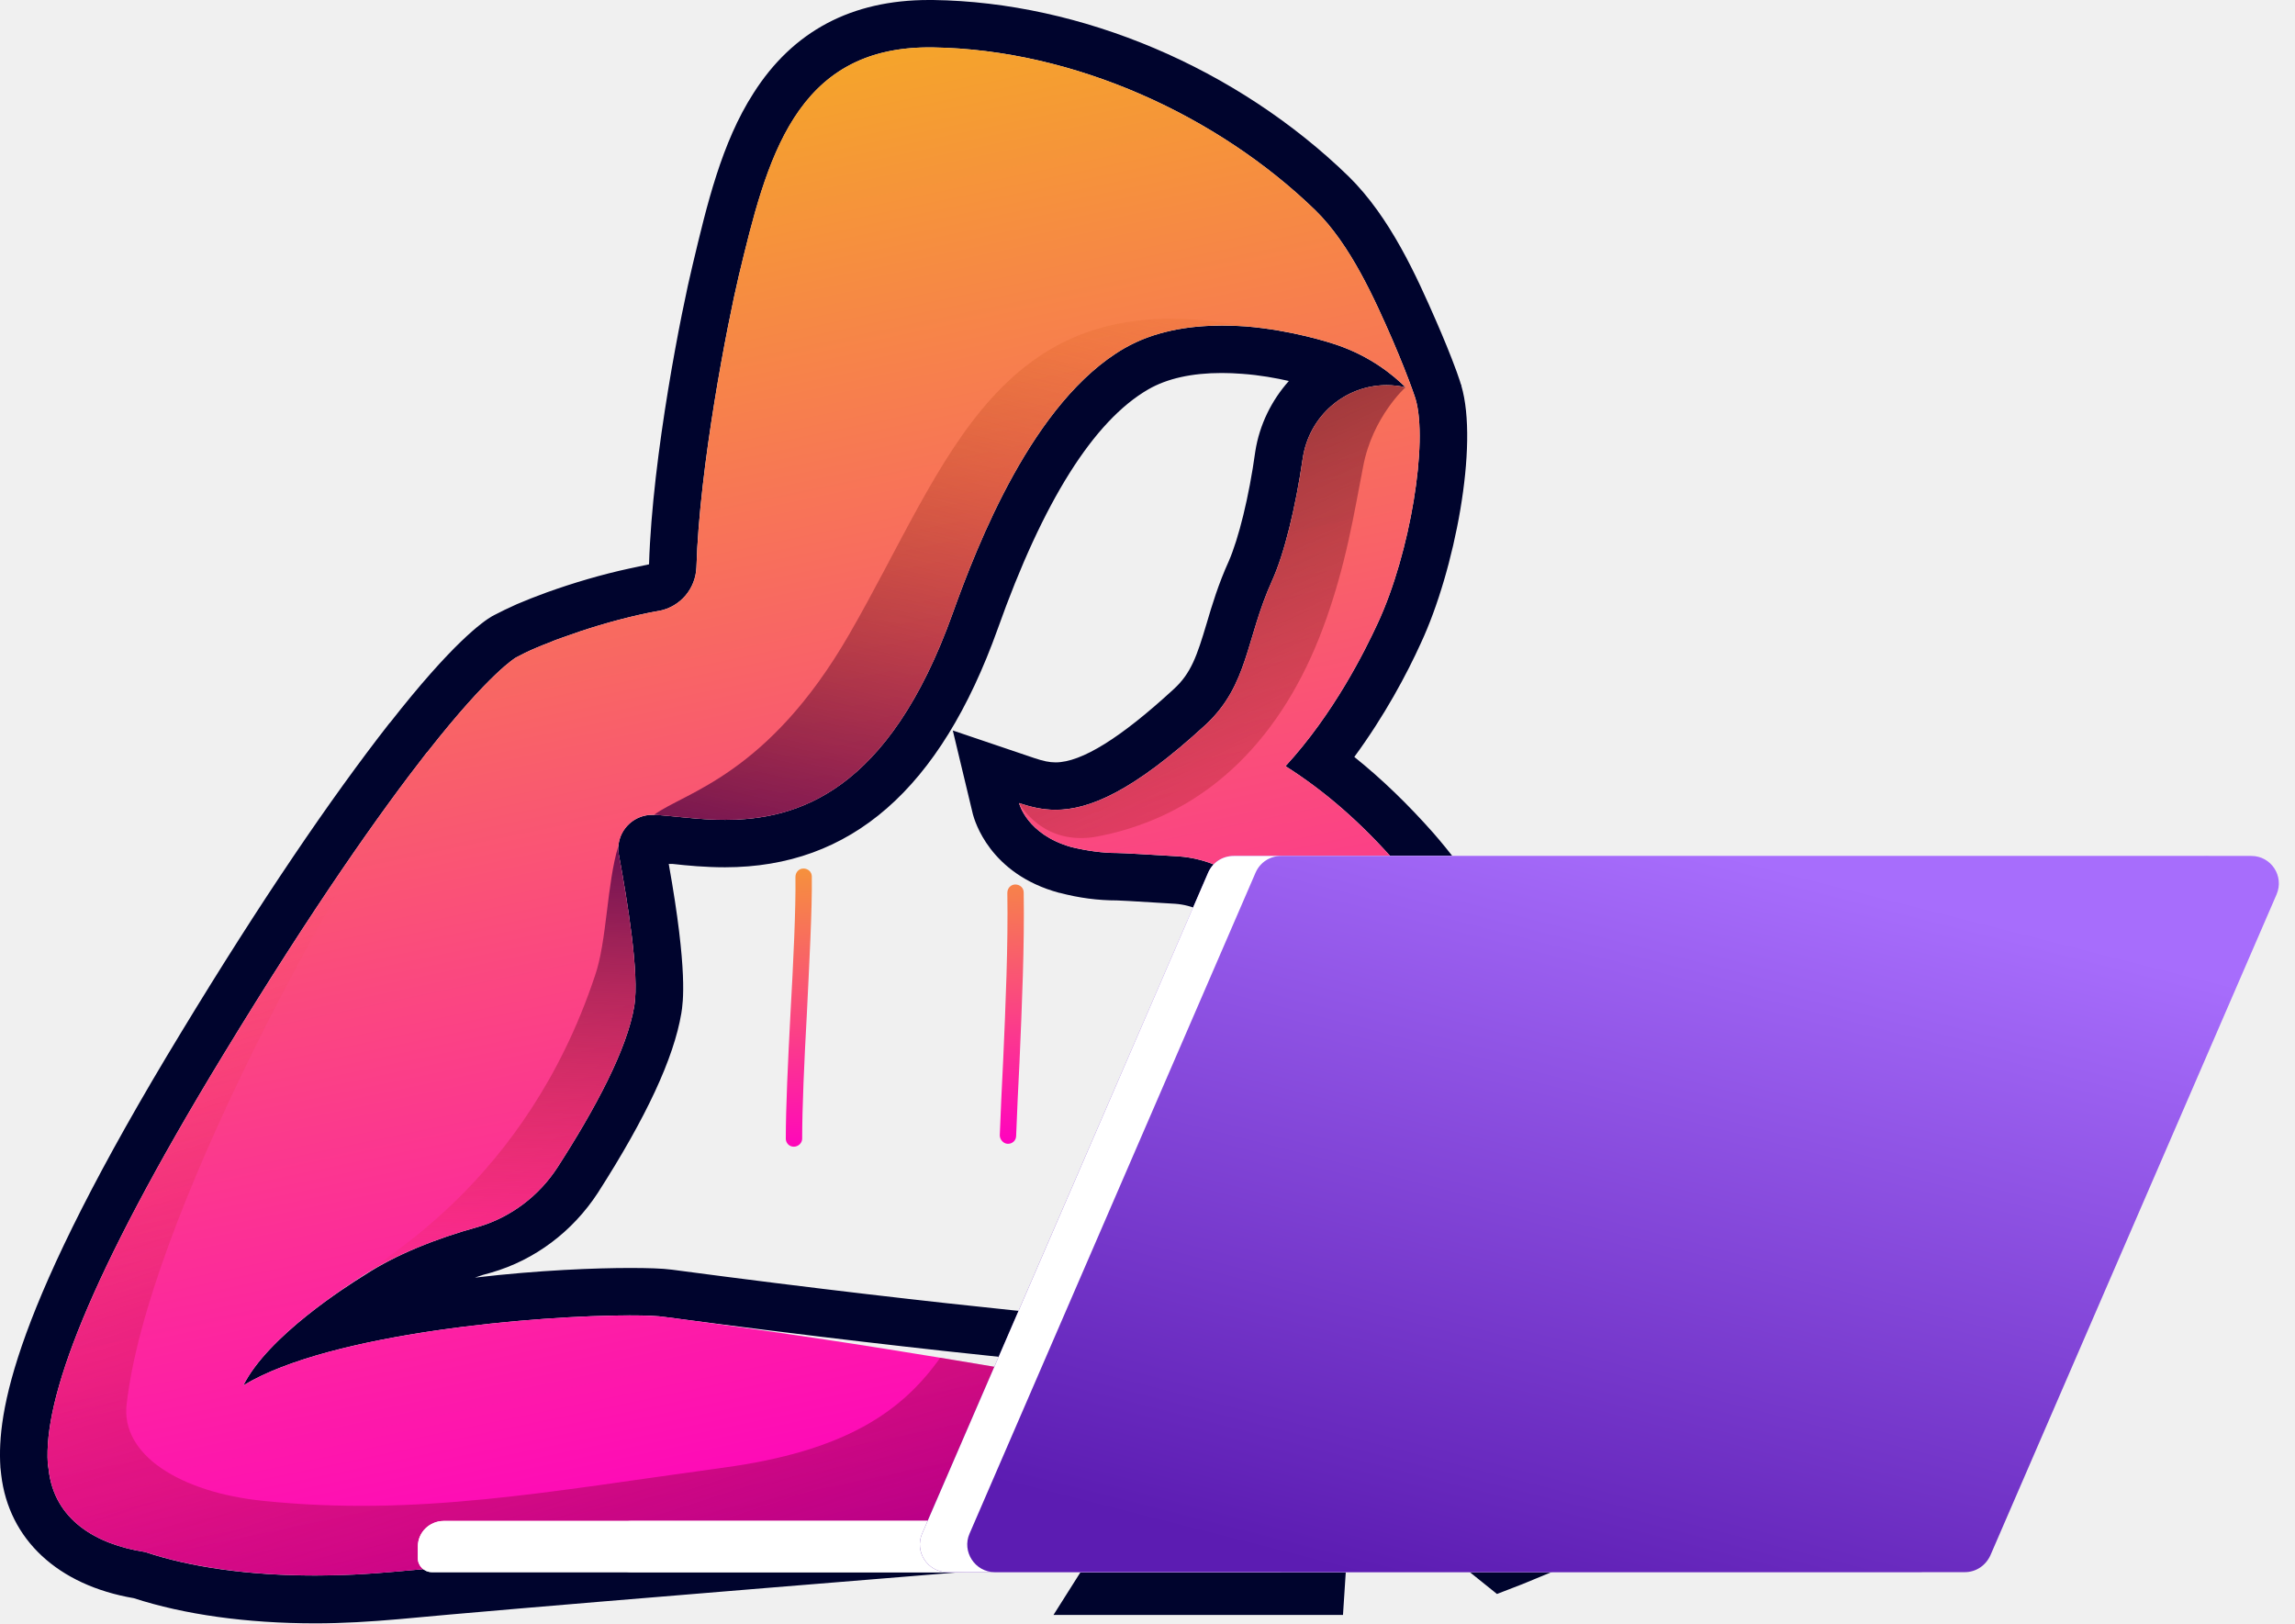
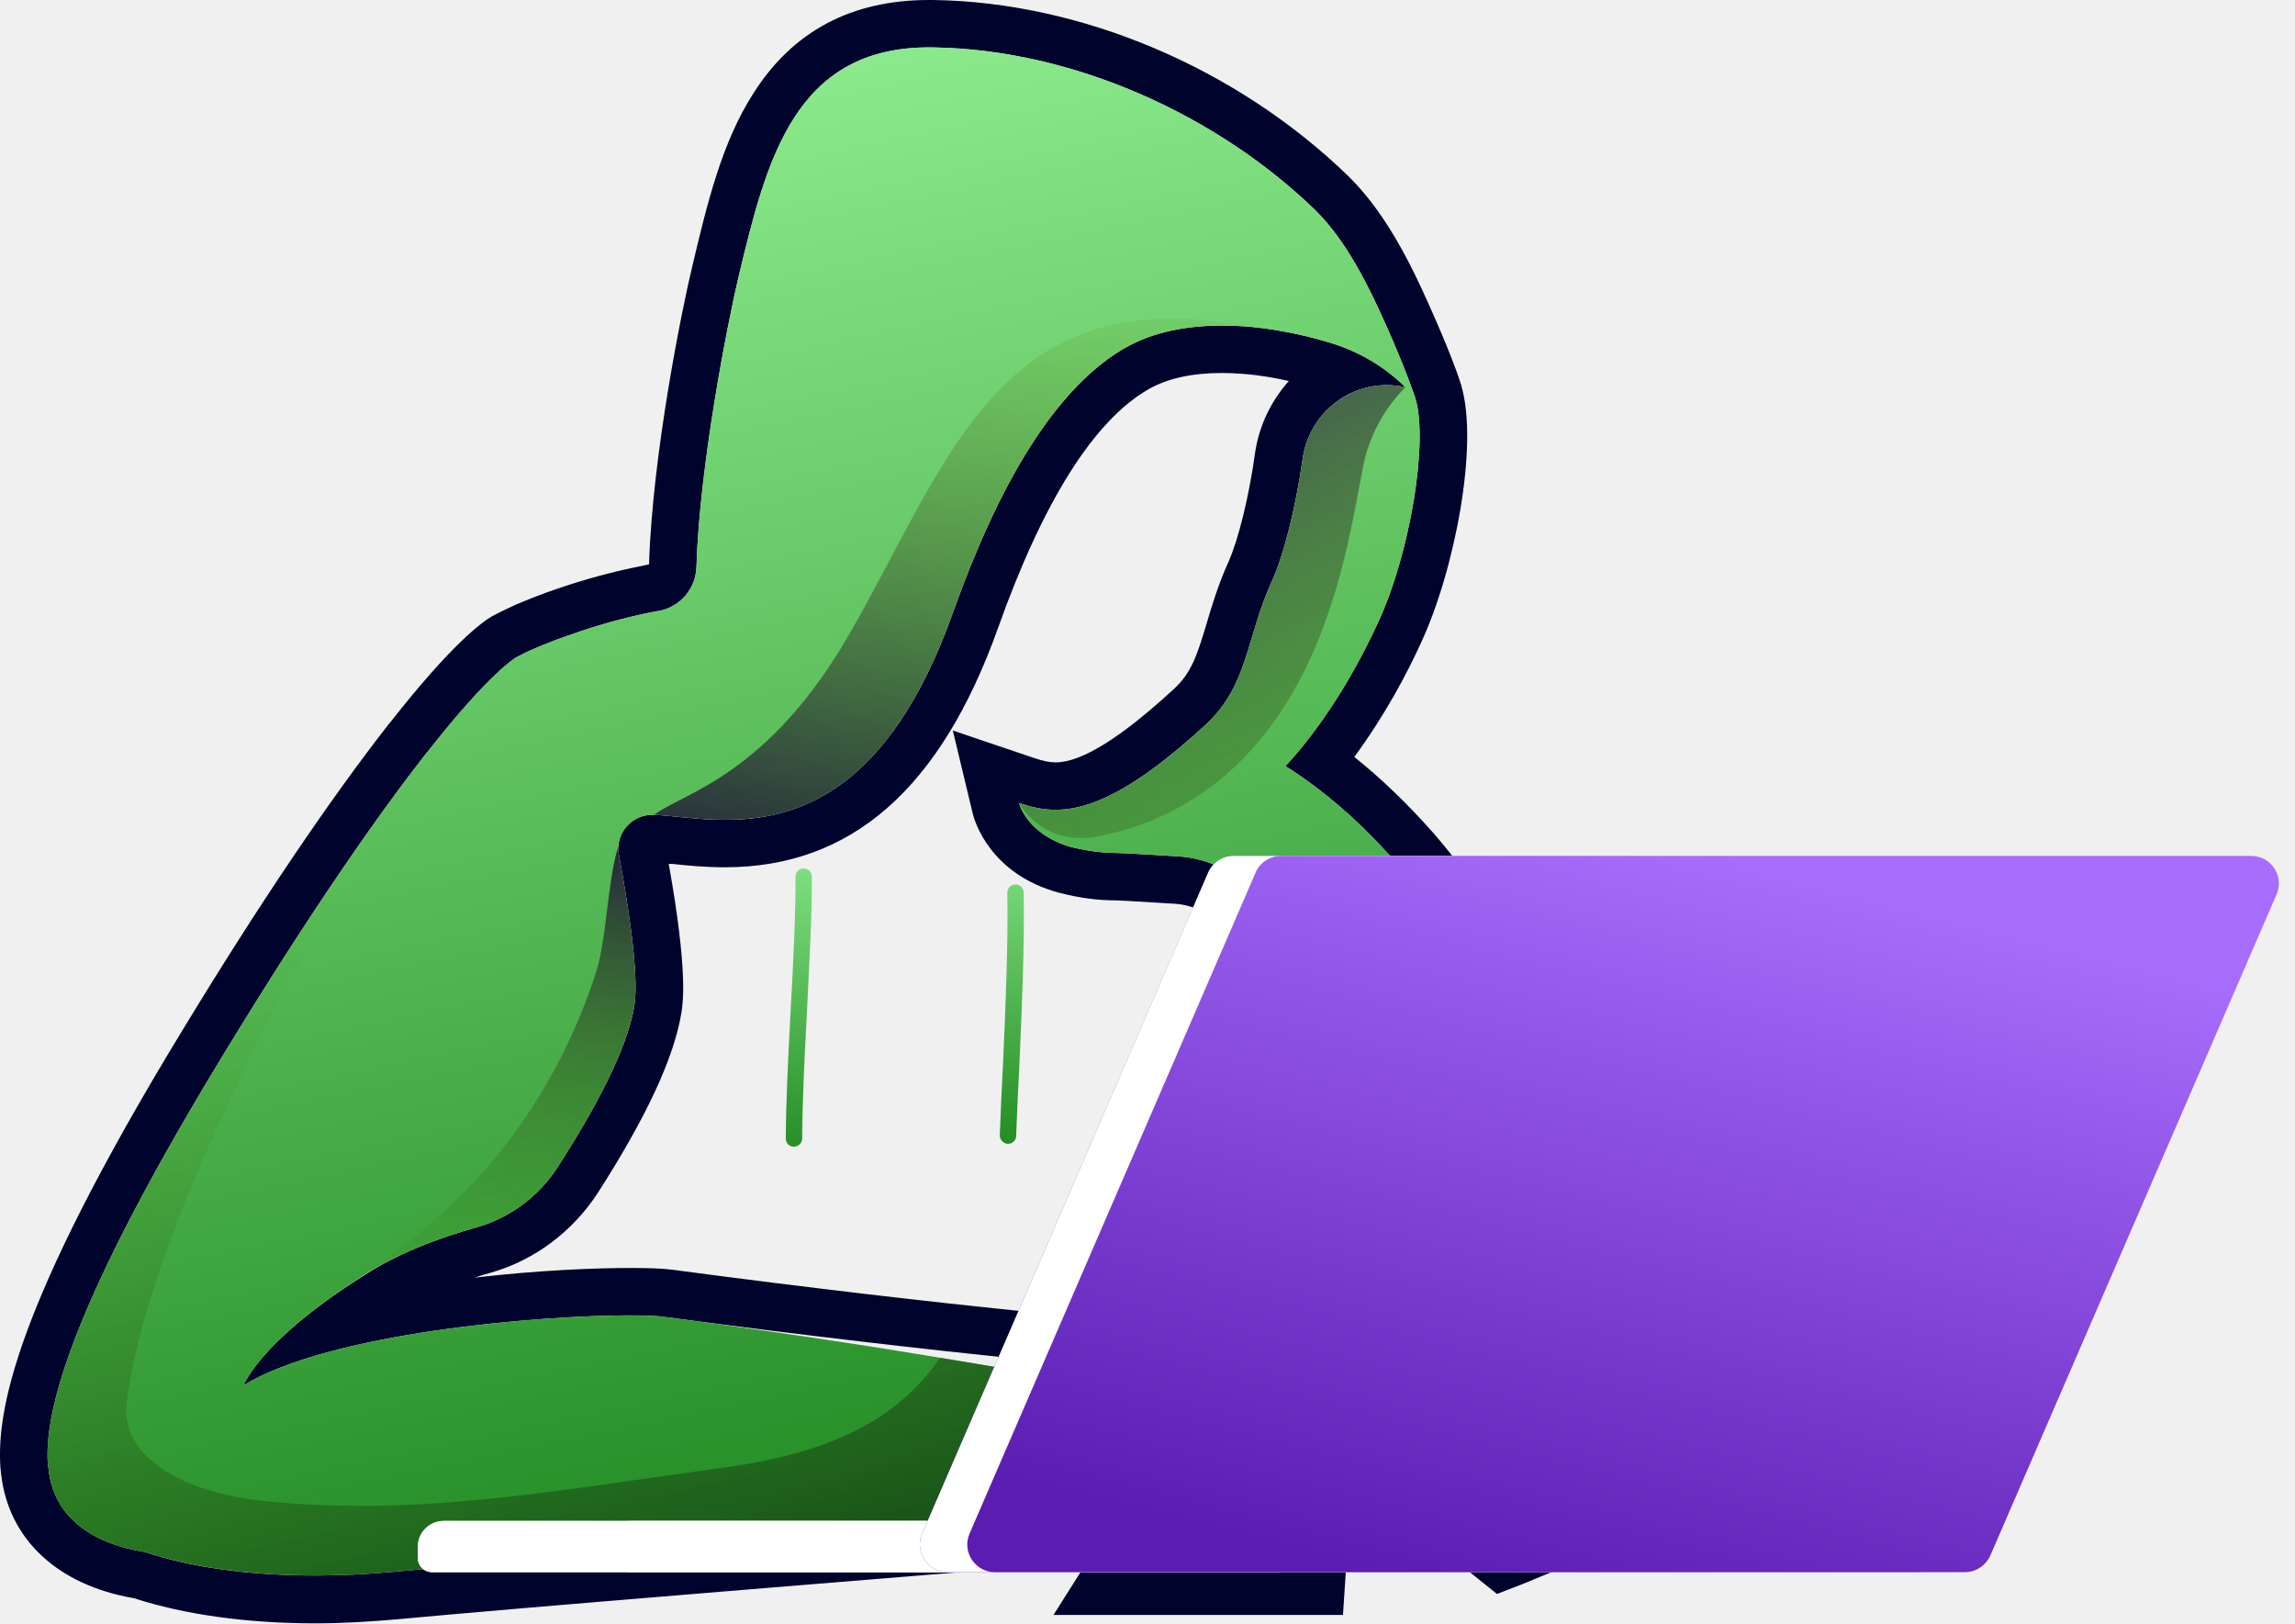
<svg xmlns="http://www.w3.org/2000/svg" width="123" height="87" viewBox="0 0 123 87" fill="none">
  <path fill-rule="evenodd" clip-rule="evenodd" d="M40.384 4.992C38.675 7.645 37.888 10.973 37.123 14.189C36.561 16.483 34.964 24.375 34.785 30.244C34.44 30.319 34.087 30.394 33.728 30.469C32.266 30.784 30.737 31.234 29.298 31.751C29.013 31.856 28.736 31.961 28.466 32.066C28.211 32.171 27.956 32.276 27.701 32.38C27.252 32.583 26.824 32.785 26.442 32.988L26.419 33.01H26.397C25.857 33.325 24.238 34.472 20.91 38.722L20.888 38.744L20.865 38.767C17.717 42.792 13.962 48.323 9.757 55.249C0.65 70.203 -0.159 75.734 0.02 78.613V78.635C0.035 78.785 0.05 78.92 0.065 79.04C0.47 82.503 3.101 84.954 7.171 85.651C9.87 86.528 13.22 87 16.908 87C18.347 87 19.854 86.91 21.383 86.775C22.17 86.708 23.091 86.618 24.103 86.528C33.548 85.696 51.289 84.279 51.469 84.257L52.211 84.189L52.819 83.74C62.51 76.341 63.005 74.947 63.252 74.273L64.399 71.125L61.049 70.855C60.959 70.855 51.559 70.113 35.999 68.044C35.481 67.977 34.717 67.954 33.75 67.954C31.996 67.954 28.893 68.066 25.453 68.471C25.737 68.366 26.03 68.276 26.33 68.201C28.668 67.527 30.692 65.998 32.041 63.929C34.65 59.859 36.111 56.711 36.516 54.305C36.606 53.743 36.876 52.079 35.841 46.3C35.916 46.3 35.984 46.3 36.044 46.3C36.831 46.389 37.798 46.48 38.855 46.48C45.6 46.48 50.39 42.297 53.471 33.707C55.899 26.871 58.62 22.554 61.543 20.867C62.555 20.283 63.882 19.99 65.478 19.99C65.838 19.99 66.206 20.005 66.58 20.035C67.525 20.103 68.379 20.26 69.076 20.418C68.154 21.452 67.502 22.756 67.277 24.195C66.94 26.646 66.378 28.873 65.861 30.064C65.299 31.301 64.961 32.425 64.669 33.415C64.152 35.146 63.837 36.091 62.892 36.945C60.082 39.531 57.968 40.858 56.574 40.858C56.236 40.858 55.922 40.79 55.45 40.633L51.065 39.149L52.144 43.646C52.234 43.961 53.021 46.839 56.776 47.851H56.799C57.811 48.121 58.845 48.256 59.857 48.256C59.947 48.256 60.441 48.278 62.983 48.436C64.849 48.571 66.288 50.055 66.378 51.899C66.918 64.491 66.355 67.999 66.131 68.853C65.636 69.978 61.858 77.668 60.352 80.299C59.924 81.064 59.452 81.828 58.935 82.638L56.461 86.55H71.977L72.134 84.144C72.134 84.122 72.269 82.098 72.404 79.107C76.159 82.165 79.038 84.459 79.083 84.504L80.23 85.426L81.624 84.886C81.759 84.819 85.154 83.47 88.572 81.941C90.618 80.996 92.26 80.187 93.407 79.512C94.733 78.77 97.162 77.376 96.555 75.015C96.15 73.373 90.236 64.064 88.415 61.231C86.009 57.475 80.05 48.346 76.834 44.658C75.462 43.106 74.068 41.757 72.584 40.566C74.203 38.362 75.395 36.136 76.159 34.449C77.958 30.581 79.263 23.858 78.318 20.665V20.62L78.296 20.598C78.296 20.598 78.228 20.35 78.071 19.923C77.734 19.001 77.351 18.079 76.969 17.202C75.935 14.841 74.518 11.648 72.269 9.444C66.288 3.643 57.968 0.112 50.008 0C49.933 0 49.858 0 49.783 0C45.645 0 42.497 1.664 40.384 4.992ZM49.985 2.541C57.608 2.653 65.299 6.229 70.493 11.266C72.382 13.11 73.686 16.055 74.63 18.214C75.103 19.316 75.462 20.238 75.665 20.8C75.8 21.16 75.867 21.385 75.867 21.385C76.542 23.678 75.597 29.615 73.843 33.392C73.146 34.899 71.482 38.249 68.896 41.06C70.988 42.387 72.944 44.073 74.923 46.344C80.005 52.146 93.721 74.16 94.081 75.622C94.441 77.061 80.679 82.503 80.679 82.503C80.679 82.503 75.642 78.478 70.111 73.935C69.863 79.512 69.594 83.987 69.594 83.987H61.094C61.603 83.192 62.09 82.383 62.555 81.558C64.197 78.725 68.424 70.09 68.559 69.708C69.414 66.875 69.189 57.768 68.919 51.786C68.784 48.638 66.31 46.12 63.162 45.895C61.611 45.805 60.217 45.715 59.857 45.715C59.092 45.715 58.283 45.602 57.428 45.4C55.022 44.725 54.617 43.039 54.617 43.039C55.225 43.241 55.854 43.399 56.574 43.399C58.373 43.399 60.711 42.432 64.624 38.834C66.918 36.698 66.76 34.247 68.177 31.121C68.829 29.682 69.436 27.209 69.818 24.578C70.156 22.284 72.09 20.642 74.316 20.642C74.645 20.642 74.983 20.68 75.328 20.755C74.675 20.103 73.461 19.113 71.707 18.506C71.257 18.349 69.234 17.697 66.783 17.494C66.363 17.465 65.928 17.45 65.478 17.45C63.724 17.45 61.858 17.742 60.262 18.664C55.36 21.497 52.391 29.165 51.065 32.853C47.624 42.477 42.7 43.938 38.855 43.938C37.37 43.938 36.066 43.714 35.054 43.669C35.024 43.669 34.994 43.669 34.964 43.669C33.997 43.669 33.21 44.411 33.143 45.333C33.128 45.483 33.136 45.64 33.166 45.805C33.638 48.323 34.267 52.236 33.997 53.9C33.615 56.239 31.884 59.454 29.882 62.557C28.893 64.086 27.386 65.233 25.633 65.75C23.361 66.38 21.225 67.234 19.539 68.336C18.594 68.921 14.367 71.597 13.04 74.25C17.695 71.417 28.916 70.495 33.75 70.495C34.605 70.495 35.257 70.517 35.661 70.585C51.469 72.676 60.869 73.418 60.869 73.418C60.374 74.767 51.267 81.716 51.267 81.716C51.267 81.716 33.458 83.155 23.878 83.987C22.867 84.077 21.945 84.167 21.135 84.234C19.666 84.369 18.257 84.437 16.908 84.437C13.31 84.437 10.184 83.987 7.778 83.177C5.147 82.773 2.899 81.446 2.606 78.748C2.591 78.642 2.576 78.538 2.561 78.433C2.337 74.97 4.675 68.516 11.938 56.576C16.818 48.548 20.393 43.511 22.867 40.341C22.882 40.326 22.897 40.311 22.912 40.296C26.285 36.001 27.656 35.236 27.656 35.236C27.949 35.079 28.308 34.899 28.736 34.719C28.945 34.629 29.17 34.539 29.41 34.449C29.65 34.344 29.905 34.247 30.175 34.157C31.344 33.73 32.783 33.28 34.29 32.943C34.62 32.868 34.957 32.8 35.302 32.74H35.324C36.471 32.515 37.281 31.549 37.325 30.402C37.483 25.005 38.989 17.337 39.597 14.774C41.081 8.635 42.565 2.541 49.783 2.541C49.843 2.541 49.91 2.541 49.985 2.541Z" fill="#00042D" />
  <path d="M2.562 78.432C2.577 78.537 2.592 78.642 2.607 78.747C2.899 81.445 5.148 82.772 7.779 83.176C11.085 84.278 15.784 84.728 21.136 84.233C21.945 84.166 22.867 84.076 23.879 83.986C33.459 83.154 51.268 81.715 51.268 81.715C51.268 81.715 60.375 76.003 60.87 74.654C60.87 74.654 59.543 74.362 57.047 73.912C55.36 73.597 53.134 73.215 50.391 72.765C46.456 72.113 41.486 71.349 35.662 70.584C33.076 70.224 18.505 70.921 13.041 74.249C14.368 71.596 18.595 68.92 19.539 68.313C21.226 67.234 23.362 66.379 25.633 65.749C27.387 65.232 28.894 64.085 29.883 62.556C31.884 59.453 33.616 56.238 33.998 53.899C34.268 52.235 33.638 48.322 33.166 45.804C33.136 45.639 33.129 45.482 33.144 45.332C33.234 44.387 34.043 43.623 35.055 43.668C38.698 43.848 46.298 46.186 51.065 32.852C52.392 29.164 55.36 21.496 60.262 18.663C62.264 17.516 64.67 17.336 66.783 17.494C69.234 17.696 71.258 18.348 71.708 18.506C73.462 19.113 74.676 20.102 75.328 20.754C74.984 20.679 74.646 20.642 74.316 20.642C72.09 20.642 70.156 22.283 69.819 24.577C69.437 27.208 68.83 29.681 68.178 31.12C66.761 34.246 66.918 36.697 64.625 38.833C59.16 43.87 56.732 43.758 54.618 43.038C54.618 43.038 55.023 44.725 57.429 45.399C58.283 45.602 59.093 45.714 59.858 45.714C60.217 45.714 61.611 45.804 63.163 45.894C66.311 46.119 68.785 48.637 68.92 51.785C69.189 57.767 69.414 66.874 68.56 69.707C68.425 70.089 64.198 78.724 62.556 81.557C62.091 82.382 61.604 83.191 61.094 83.986H69.594C69.594 83.986 69.864 79.511 70.111 73.934C75.643 78.477 80.68 82.502 80.68 82.502C80.68 82.502 94.442 77.06 94.082 75.621C93.722 74.159 80.005 52.145 74.924 46.344C72.945 44.072 70.988 42.386 68.897 41.059C71.483 38.249 73.147 34.898 73.844 33.392C75.598 29.614 76.543 23.677 75.868 21.384C75.868 21.384 75.8 21.159 75.665 20.799C75.463 20.237 75.103 19.315 74.631 18.213C73.687 16.054 72.382 13.109 70.494 11.265C65.299 6.228 57.609 2.653 49.986 2.54C42.588 2.428 41.081 8.566 39.597 14.773C38.99 17.336 37.484 25.004 37.326 30.401C37.281 31.548 36.472 32.514 35.325 32.739H35.302C34.958 32.799 34.62 32.867 34.291 32.942C32.784 33.279 31.345 33.729 30.175 34.156C29.906 34.246 29.651 34.343 29.411 34.448C29.171 34.538 28.946 34.628 28.736 34.718C28.309 34.898 27.949 35.078 27.657 35.235C27.657 35.235 26.285 36 22.912 40.295C22.897 40.31 22.882 40.325 22.867 40.34C20.394 43.51 16.819 48.547 11.939 56.575C4.676 68.515 2.337 74.969 2.562 78.432Z" fill="url(#paint0_linear_3307_608)" />
  <path style="mix-blend-mode:multiply" d="M19.539 68.336C21.225 67.234 23.362 66.379 25.633 65.75C27.387 65.233 28.893 64.086 29.883 62.557C31.884 59.453 33.615 56.238 33.998 53.899C34.267 52.235 33.638 48.323 33.166 45.804C33.136 45.639 33.128 45.482 33.143 45.332C32.514 47.378 32.536 50.437 31.884 52.303C28.151 63.501 20.213 67.526 19.539 68.336Z" fill="url(#paint1_linear_3307_608)" />
  <path style="mix-blend-mode:multiply" d="M2.562 78.433C2.577 78.538 2.592 78.643 2.607 78.748C2.899 81.447 5.148 82.773 7.779 83.178C11.084 84.28 15.784 84.73 21.136 84.235C21.945 84.167 22.867 84.077 23.879 83.987C33.458 83.156 51.267 81.716 51.267 81.716C51.267 81.716 54.82 76.904 57.046 73.913C55.36 73.599 53.134 73.216 50.39 72.767C48.322 75.69 45.241 77.781 38.765 78.658C29.343 79.94 22.372 81.289 14.097 80.435C9.69 79.985 6.452 77.984 6.789 75.24C7.891 65.549 17.785 47.402 22.867 40.341C20.393 43.512 16.818 48.549 11.939 56.577C4.676 68.517 2.337 74.97 2.562 78.433Z" fill="url(#paint2_linear_3307_608)" />
  <path d="M77.959 84.255H33.818C33.233 84.255 32.761 83.783 32.761 83.199V82.547C32.761 81.962 33.233 81.512 33.818 81.512H77.959C78.543 81.512 79.016 81.962 79.016 82.547V83.199C79.016 83.783 78.543 84.255 77.959 84.255Z" fill="white" />
  <path d="M68.626 84.255H23.136C22.732 84.255 22.394 83.918 22.394 83.513V82.884C22.394 82.119 23.024 81.512 23.788 81.512H68.626C68.641 81.512 68.649 81.512 68.649 81.512V84.233C68.649 84.248 68.641 84.255 68.626 84.255Z" fill="white" />
  <path d="M68.626 84.255H23.136C22.732 84.255 22.394 83.918 22.394 83.513V82.884C22.394 82.119 23.024 81.512 23.788 81.512H68.626C68.641 81.512 68.649 81.512 68.649 81.512V84.233C68.649 84.248 68.641 84.255 68.626 84.255Z" fill="white" />
  <path d="M102.761 84.256H50.772C49.715 84.256 48.996 83.155 49.423 82.188L64.759 46.749C65.006 46.209 65.523 45.872 66.13 45.872H118.119C119.176 45.872 119.895 46.951 119.468 47.941L104.132 83.357C103.885 83.897 103.368 84.256 102.761 84.256Z" fill="url(#paint3_linear_3307_608)" />
  <path d="M102.761 84.256H50.772C49.715 84.256 48.996 83.155 49.423 82.188L64.759 46.749C65.006 46.209 65.523 45.872 66.13 45.872H118.119C119.176 45.872 119.895 46.951 119.468 47.941L104.132 83.357C103.885 83.897 103.368 84.256 102.761 84.256Z" fill="white" />
  <path d="M105.302 84.256H53.313C52.257 84.256 51.537 83.155 51.964 82.188L67.3 46.749C67.547 46.209 68.065 45.872 68.672 45.872H120.66C121.717 45.872 122.437 46.951 122.01 47.941L106.674 83.357C106.426 83.897 105.909 84.256 105.302 84.256Z" fill="url(#paint4_linear_3307_608)" />
  <path style="mix-blend-mode:multiply" d="M54.618 43.039C54.618 43.039 55.877 45.423 58.891 44.816C64.962 43.624 68.807 39.239 70.876 33.73C72.157 30.334 72.607 27.276 73.057 25.005C73.552 22.352 75.328 20.755 75.328 20.755C74.983 20.68 74.646 20.643 74.316 20.643C72.09 20.643 70.156 22.284 69.819 24.578C69.437 27.209 68.829 29.682 68.177 31.121C66.761 34.247 66.918 36.698 64.625 38.834C59.16 43.871 56.732 43.759 54.618 43.039Z" fill="url(#paint5_linear_3307_608)" />
  <path style="mix-blend-mode:multiply" d="M35.055 43.668C38.698 43.848 46.298 46.186 51.065 32.852C52.392 29.164 55.36 21.496 60.262 18.663C62.263 17.516 64.669 17.336 66.783 17.494C53.494 14.93 50.863 24.734 45.511 33.999C41.149 41.554 36.696 42.454 35.055 43.668Z" fill="url(#paint6_linear_3307_608)" />
  <path d="M42.362 54.372C42.52 51.584 42.655 48.728 42.632 46.997C42.632 46.749 42.812 46.547 43.059 46.547C43.307 46.547 43.509 46.727 43.509 46.974C43.532 48.751 43.374 51.629 43.239 54.417C43.104 56.846 42.992 59.387 42.992 61.028C42.992 61.253 42.789 61.455 42.542 61.455C42.295 61.455 42.115 61.253 42.115 61.028C42.115 59.364 42.227 56.936 42.362 54.372Z" fill="url(#paint7_linear_3307_608)" />
  <path d="M53.988 47.852C53.988 47.605 54.168 47.402 54.415 47.402C54.662 47.402 54.865 47.582 54.865 47.83C54.91 50.663 54.775 53.834 54.64 56.914C54.572 58.286 54.505 59.612 54.46 60.872C54.46 61.119 54.258 61.299 54.033 61.299C54.033 61.299 54.025 61.299 54.01 61.299C53.785 61.299 53.583 61.074 53.583 60.849C53.628 59.568 53.695 58.241 53.763 56.869C53.898 53.811 54.033 50.663 53.988 47.852Z" fill="url(#paint8_linear_3307_608)" />
  <defs>
    <linearGradient id="paint0_linear_3307_608" x1="99.345" y1="71.359" x2="82.687" y2="-8.341" gradientUnits="userSpaceOnUse">
-       <stop stop-color="#FF00C1" />
-       <stop offset="1" stop-color="#F4AC24" />
+       <stop stop-color="#228B22" />
+       <stop offset="1" stop-color="#90EE90" />
    </linearGradient>
    <linearGradient id="paint1_linear_3307_608" x1="44.917" y1="70.798" x2="46.052" y2="44.45" gradientUnits="userSpaceOnUse">
      <stop stop-color="#F4D63B" stop-opacity="0" />
      <stop offset="1" stop-color="#5C1CB2" />
    </linearGradient>
    <linearGradient id="paint2_linear_3307_608" x1="1.733" y1="52.923" x2="22.169" y2="115.868" gradientUnits="userSpaceOnUse">
      <stop stop-color="#F4D63B" stop-opacity="0" />
      <stop offset="1" stop-color="#5C1CB2" />
    </linearGradient>
    <linearGradient id="paint3_linear_3307_608" x1="74.974" y1="41.92" x2="64.506" y2="82.954" gradientUnits="userSpaceOnUse">
      <stop stop-color="#A76DFC" />
      <stop offset="1" stop-color="#5C1CB2" />
    </linearGradient>
    <linearGradient id="paint4_linear_3307_608" x1="77.516" y1="41.92" x2="67.048" y2="82.954" gradientUnits="userSpaceOnUse">
      <stop stop-color="#A76DFC" />
      <stop offset="1" stop-color="#5C1CB2" />
    </linearGradient>
    <linearGradient id="paint5_linear_3307_608" x1="92.775" y1="51.214" x2="72.746" y2="6.054" gradientUnits="userSpaceOnUse">
      <stop stop-color="#F4D63B" stop-opacity="0" />
      <stop offset="1" stop-color="#5C1CB2" />
    </linearGradient>
    <linearGradient id="paint6_linear_3307_608" x1="42.021" y1="6.149" x2="32.626" y2="47.891" gradientUnits="userSpaceOnUse">
      <stop stop-color="#F4D63B" stop-opacity="0" />
      <stop offset="1" stop-color="#5C1CB2" />
    </linearGradient>
    <linearGradient id="paint7_linear_3307_608" x1="-37.279" y1="48.686" x2="-36.116" y2="67.186" gradientUnits="userSpaceOnUse">
-       <stop stop-color="#F4AC24" />
-       <stop offset="1" stop-color="#FF00C1" />
+       <stop stop-color="#90EE90" />
+       <stop offset="1" stop-color="#228B22" />
    </linearGradient>
    <linearGradient id="paint8_linear_3307_608" x1="-21.964" y1="47.721" x2="-20.801" y2="66.212" gradientUnits="userSpaceOnUse">
-       <stop stop-color="#F4AC24" />
-       <stop offset="1" stop-color="#FF00C1" />
+       <stop stop-color="#90EE90" />
+       <stop offset="1" stop-color="#228B22" />
    </linearGradient>
  </defs>
</svg>
